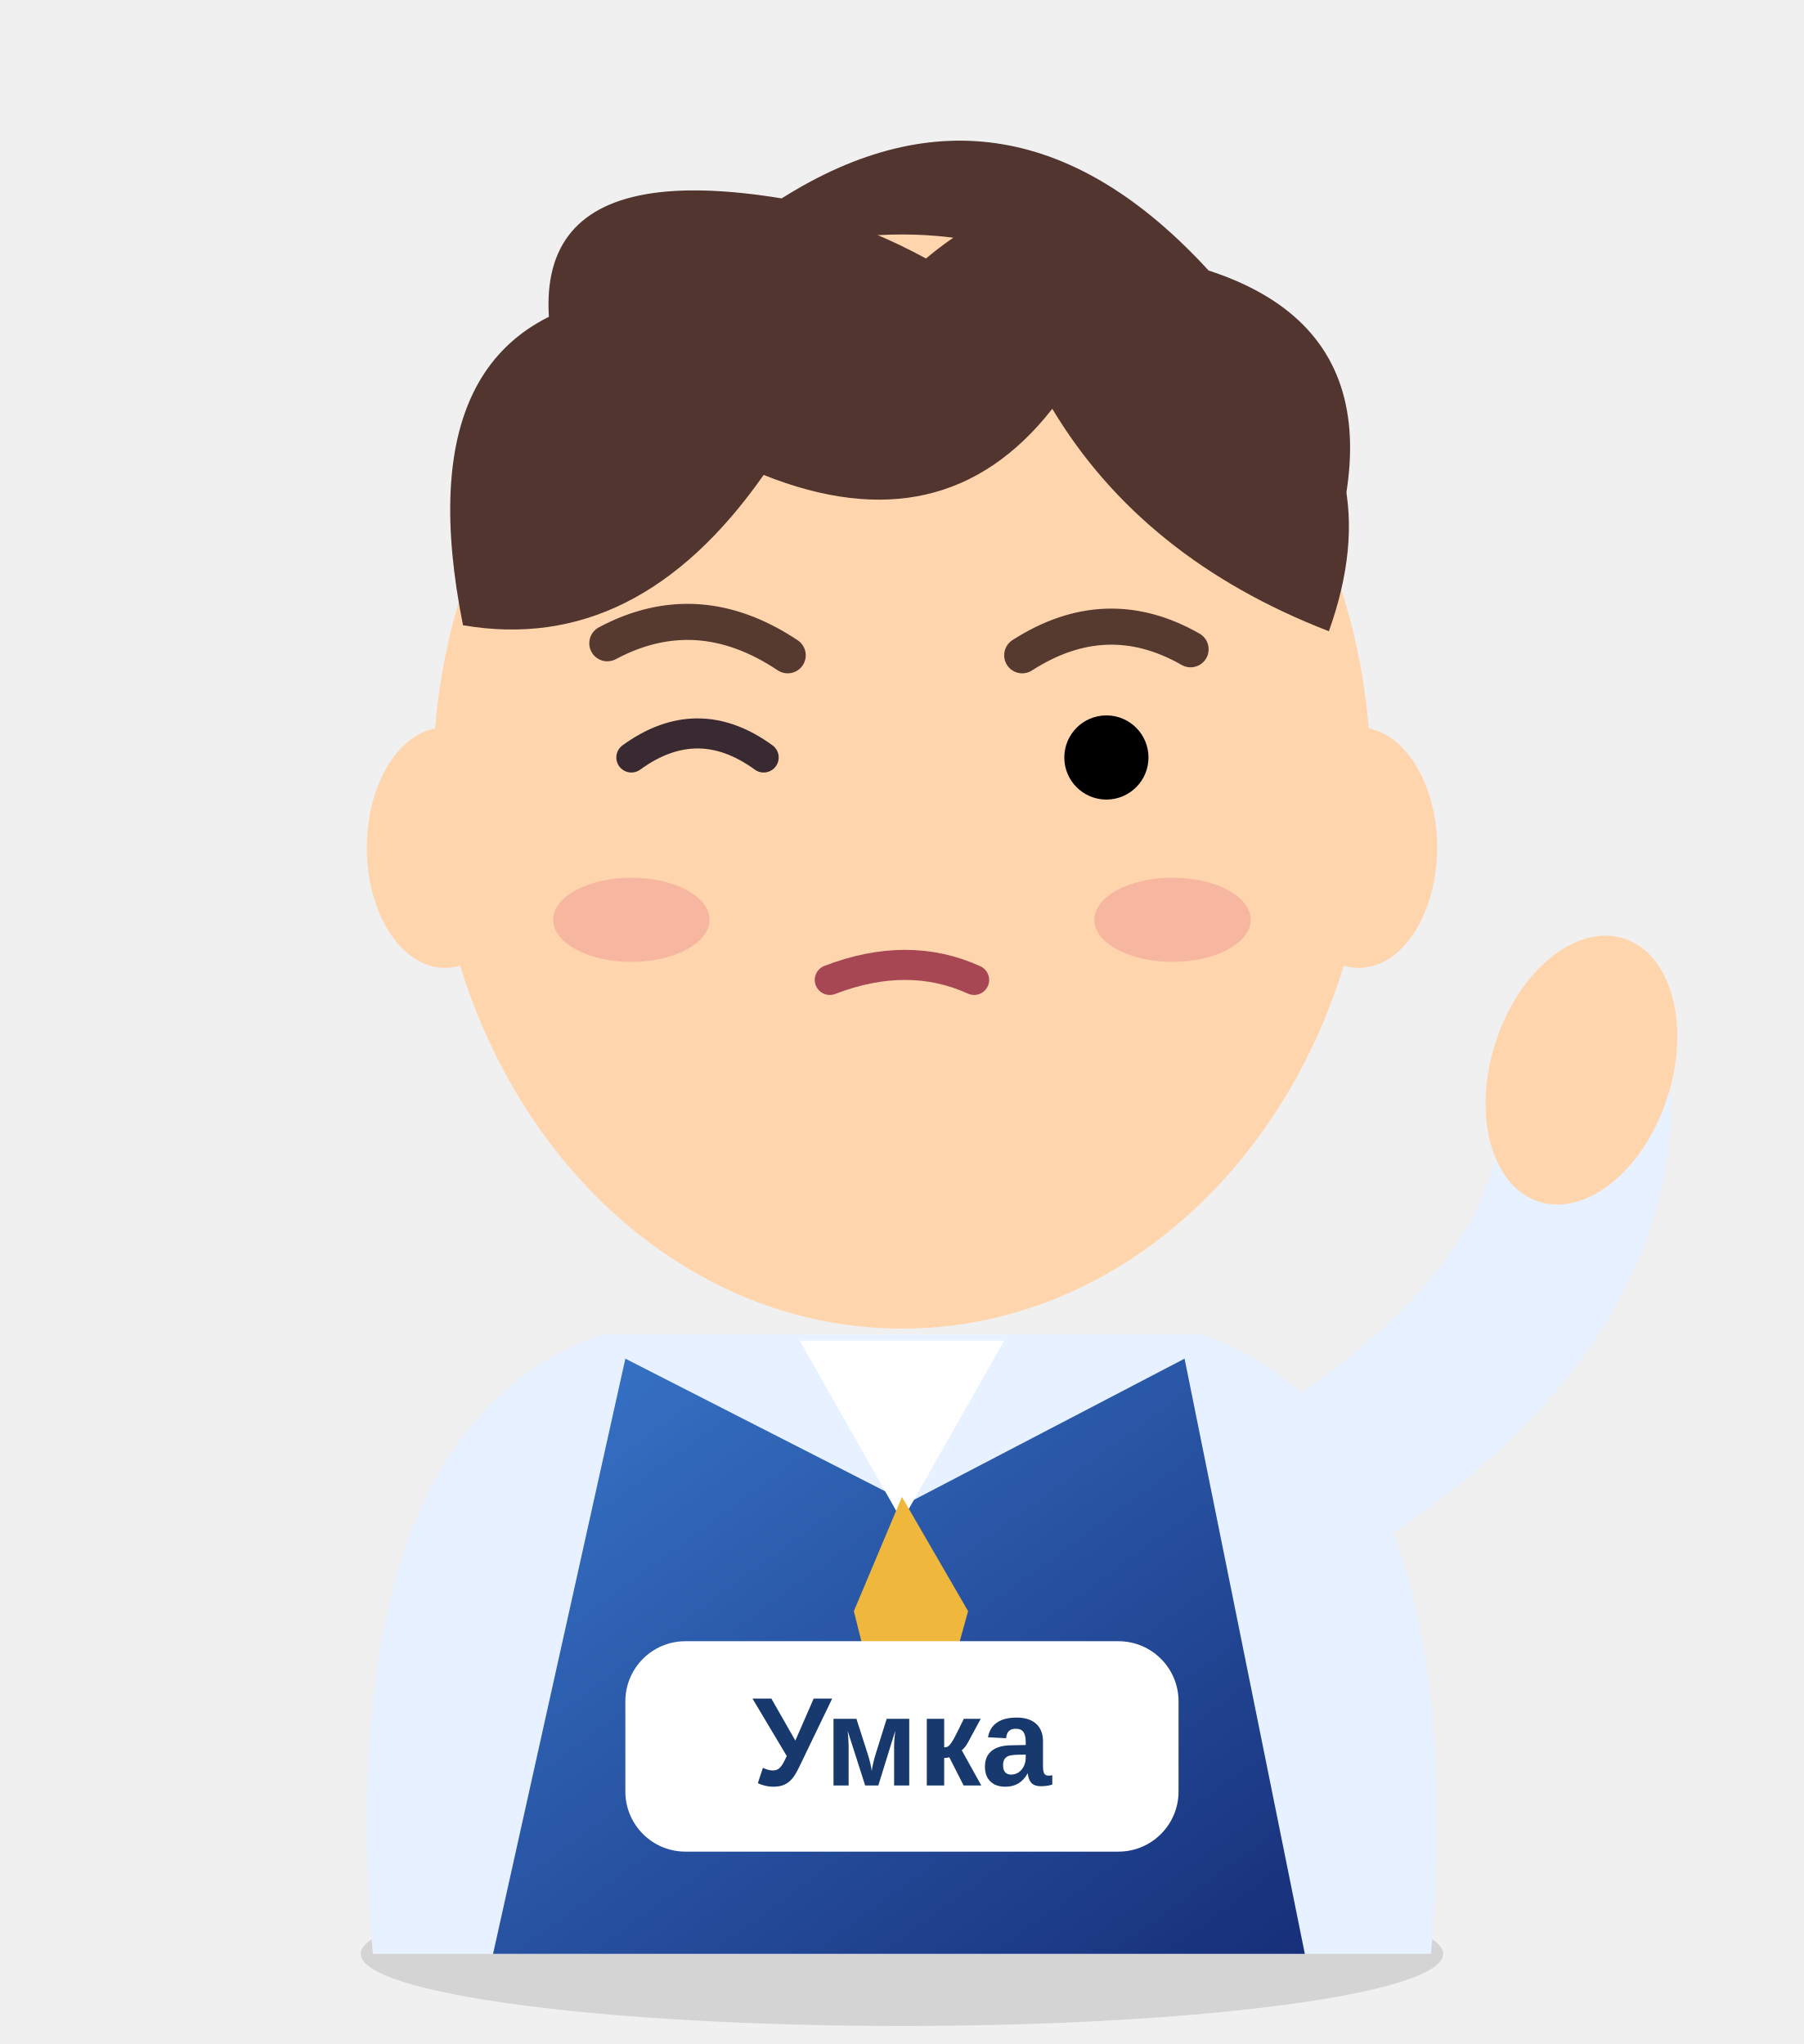
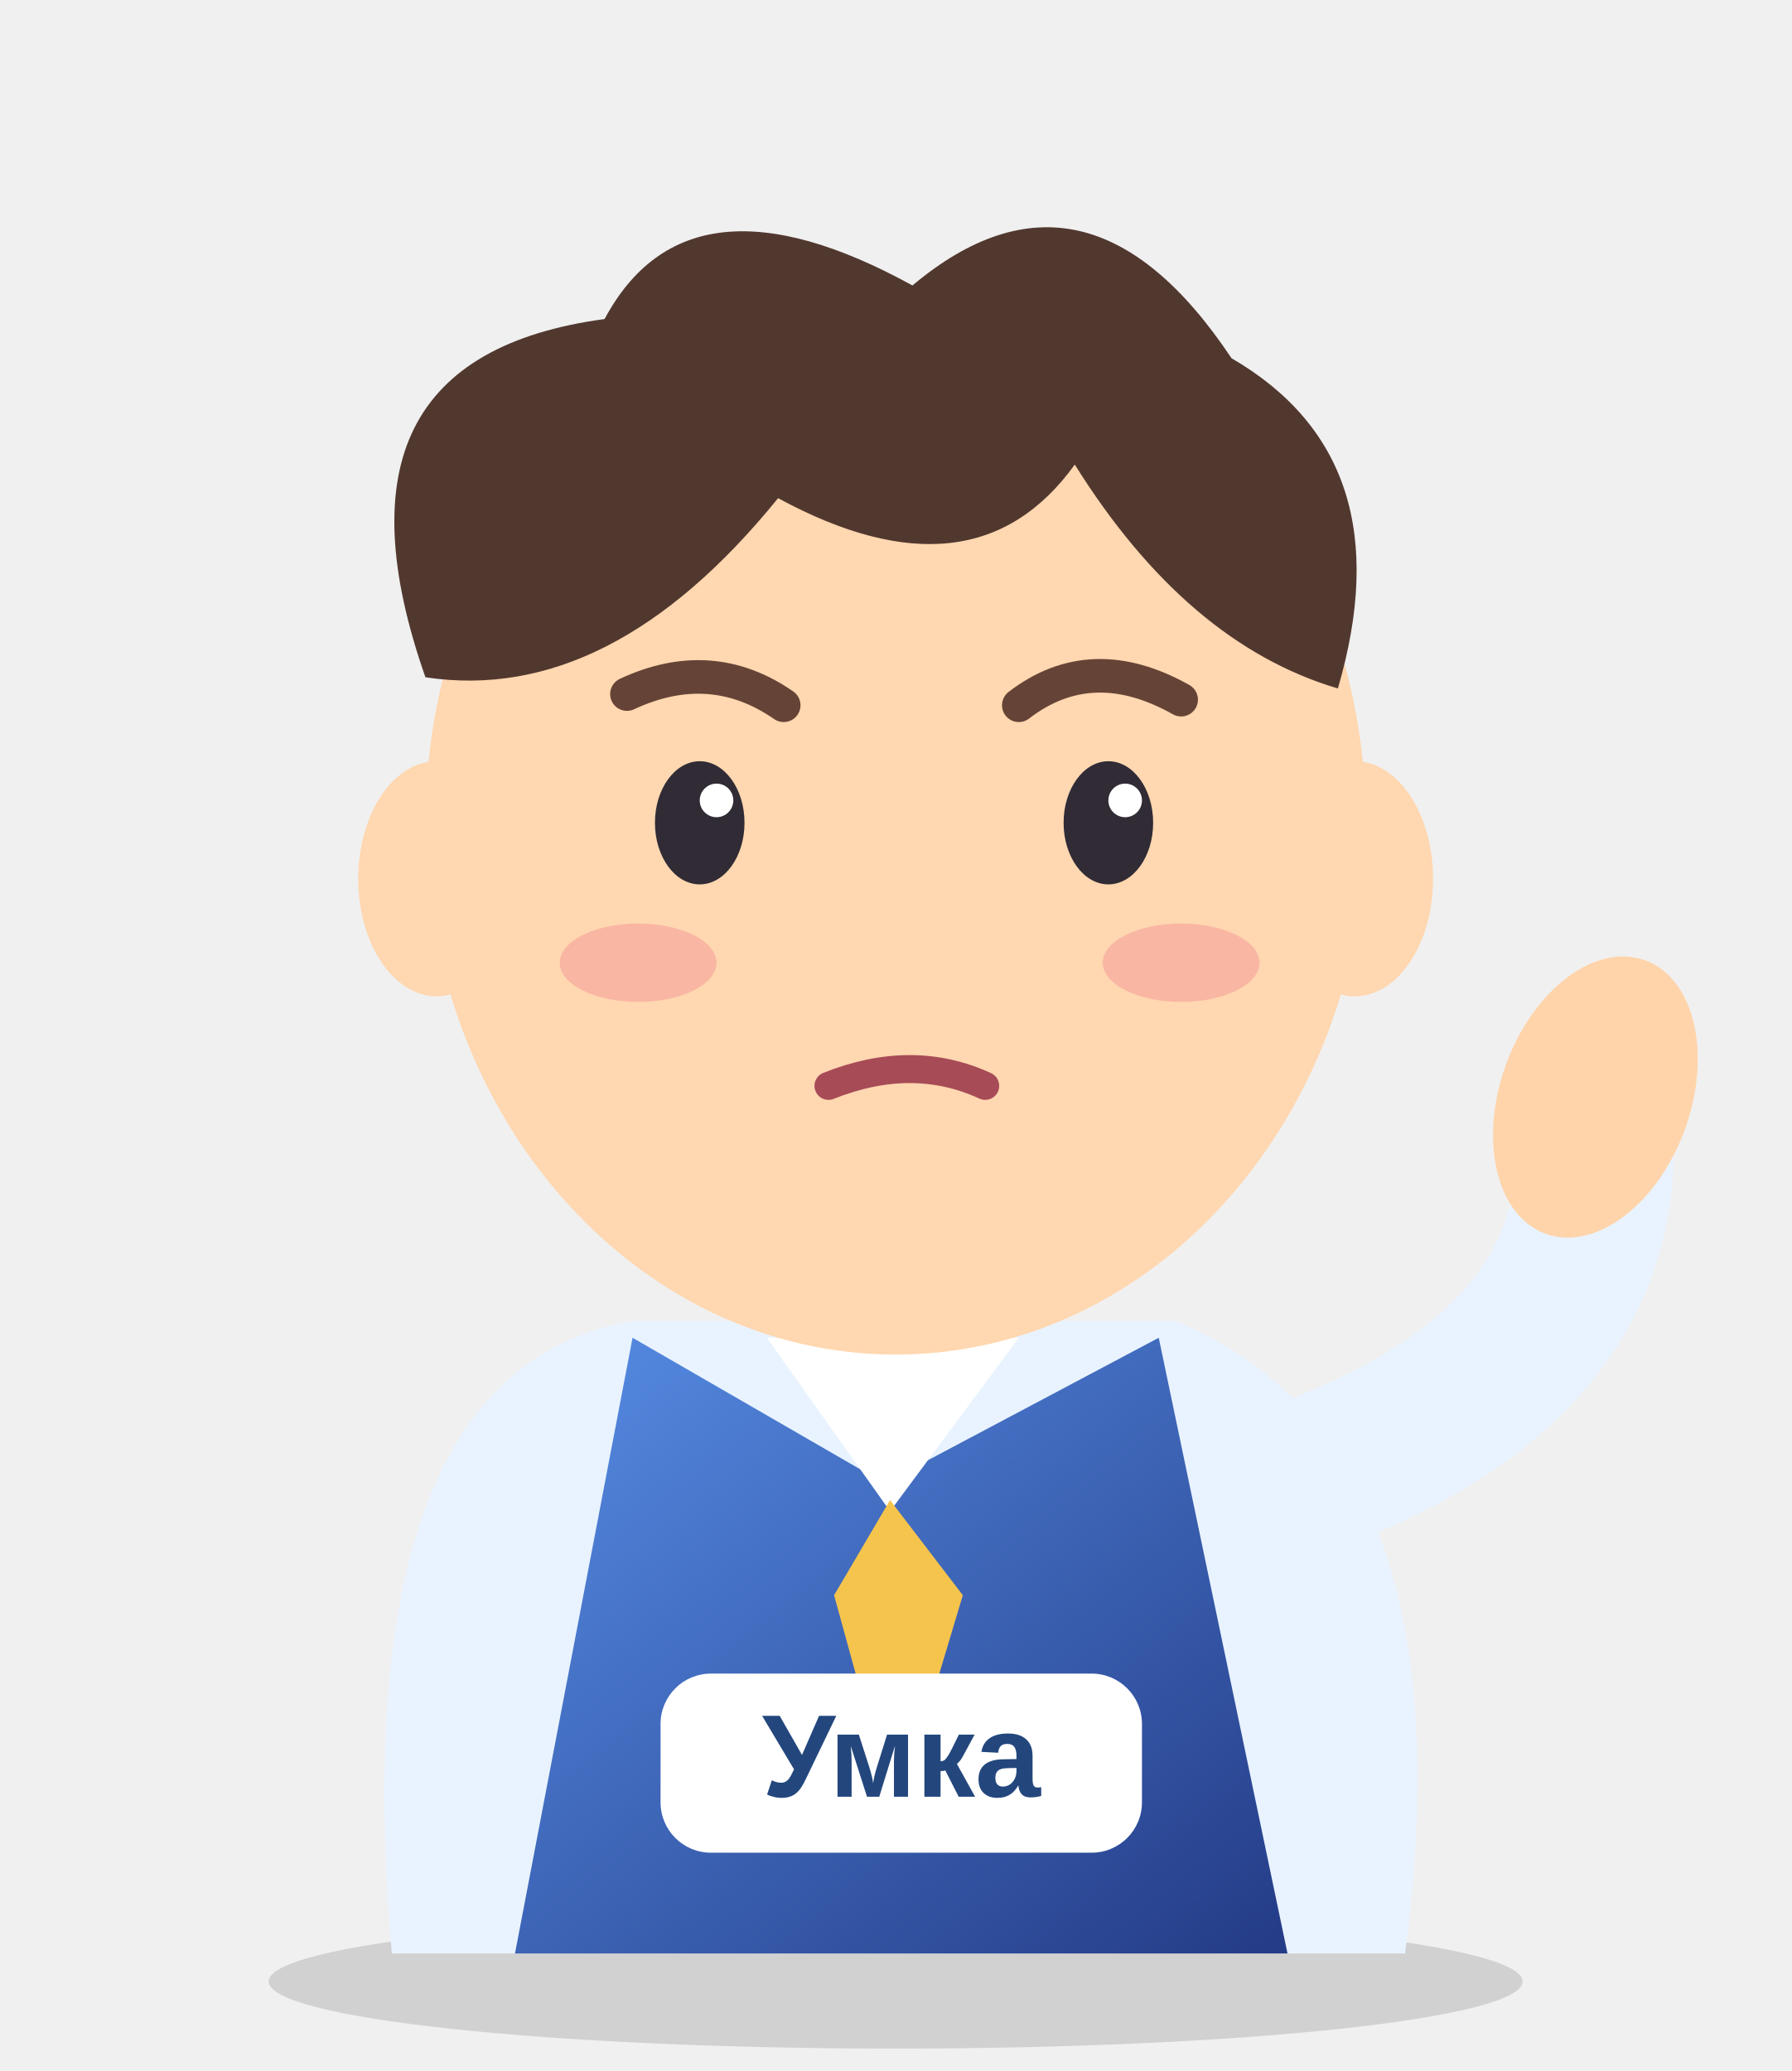
- <svg xmlns="http://www.w3.org/2000/svg" viewBox="0 0 300 340">
+ <svg xmlns="http://www.w3.org/2000/svg" viewBox="0 0 320 370">
  <defs>
-     <linearGradient id="vest" x2="1" y2="1">
-       <stop stop-color="#3876ca" />
-       <stop offset="1" stop-color="#172f79" />
+     <linearGradient id="vest" x1="0" y1="0" x2="1" y2="1">
+       <stop stop-color="#568de5" />
+       <stop offset="1" stop-color="#243b86" />
    </linearGradient>
  </defs>
-   <ellipse cx="150" cy="325" rx="90" ry="12" fill="#000" opacity=".12" />
-   <path d="M62 325 Q55 238 100 222 L200 222 Q245 238 238 325Z" fill="#e8f1ff" />
-   <path d="M104 226 L151 250 L197 226 L217 325 L82 325Z" fill="url(#vest)" />
-   <path d="M133 223 L150 253 L167 223" fill="white" />
-   <path d="M150 249 L142 268 L151 304 L161 268Z" fill="#efb83d" />
-   <rect x="104" y="273" width="92" height="35" rx="10" fill="#fff" />
-   <text x="150" y="297" text-anchor="middle" font-family="Arial,sans-serif" font-size="21" font-weight="bold" fill="#17396d">Умка</text>
-   <path d="M98 76 Q75 24 130 33 Q168 9 201 45 Q241 58 213 112 L87 110Z" fill="#51352e" />
-   <ellipse cx="150" cy="130" rx="78" ry="91" fill="#ffd5ae" />
-   <ellipse cx="74" cy="141" rx="13" ry="20" fill="#ffd5ae" />
-   <ellipse cx="226" cy="141" rx="13" ry="20" fill="#ffd5ae" />
-   <path d="M77 104 Q67 54 104 49 Q119 24 154 43 Q185 17 211 60 Q231 77 221 105 Q190 93 175 68 Q157 91 127 79 Q106 109 77 104Z" fill="#51352e" />
-   <path d="M101 107 Q116 99 131 109 M170 109 Q184 100 198 108" stroke="#56392f" stroke-width="6" stroke-linecap="round" fill="none" />
-   <path d="M105 126 Q116 118 127 126" fill="none" stroke="#392a32" stroke-width="5" stroke-linecap="round" />
-   <circle cx="184" cy="126" r="7" />
-   <ellipse cx="105" cy="153" rx="13" ry="7" fill="#ef9d94" opacity=".55" />
-   <ellipse cx="195" cy="153" rx="13" ry="7" fill="#ef9d94" opacity=".55" />
-   <path d="M138 163 Q151 158 162 163" stroke="#a74753" stroke-width="5" fill="none" stroke-linecap="round" />
-   <path d="M226 242 Q263 216 264 184" fill="none" stroke="#e8f1ff" stroke-width="28" stroke-linecap="round" />
-   <ellipse cx="263" cy="178" rx="15" ry="23" fill="#ffd5ae" transform="rotate(18 263 178)" />
+   <ellipse cx="160" cy="354" rx="112" ry="12" fill="#000" opacity=".13" />
+   <path d="M70 349 Q61 245 113 236 L210 236 Q263 258 251 349Z" fill="#e9f3ff" />
+   <path d="M113 239 L158 265 L207 239 L230 349 L92 349Z" fill="url(#vest)" />
+   <path d="M137 239 L159 270 L182 239" fill="#fff" />
+   <path d="M159 268 L149 285 L160 325 L172 285Z" fill="#f5c44d" />
+   <rect x="118" y="299" width="86" height="32" rx="9" fill="#fff" />
+   <text x="161" y="321" text-anchor="middle" font-family="Arial" font-size="21" font-weight="bold" fill="#23477d">Умка</text>
+   <path d="M238 262 Q285 243 285 205" stroke="#e9f3ff" stroke-width="28" stroke-linecap="round" fill="none" />
+   <g class="wave">
+     <ellipse cx="285" cy="196" rx="17" ry="26" fill="#ffd4aa" transform="rotate(20 285 196)" />
+   </g>
+   <ellipse cx="160" cy="147" rx="84" ry="95" fill="#ffd7b0" />
+   <ellipse cx="78" cy="157" rx="14" ry="21" fill="#ffd7b0" />
+   <ellipse cx="242" cy="157" rx="14" ry="21" fill="#ffd7b0" />
+   <path d="M76 121 Q56 64 108 57 Q123 29 163 51 Q194 25 220 64 Q251 82 239 123 Q212 115 192 83 Q174 108 139 89 Q109 126 76 121Z" fill="#51382f" />
+   <path d="M112 124 Q127 117 140 126 M182 126 Q195 116 211 125" stroke="#654336" stroke-width="6" fill="none" stroke-linecap="round" />
+   <g class="eyes thinking-eyes">
+     <ellipse cx="125" cy="147" rx="8" ry="11" fill="#302b35" />
+     <ellipse cx="198" cy="147" rx="8" ry="11" fill="#302b35" />
+     <circle cx="128" cy="143" r="3" fill="white" />
+     <circle cx="201" cy="143" r="3" fill="white" />
+   </g>
+   <ellipse cx="114" cy="172" rx="14" ry="7" fill="#f6a49d" opacity=".65" />
+   <ellipse cx="211" cy="172" rx="14" ry="7" fill="#f6a49d" opacity=".65" />
+   <g class="mouth">
+     <path d="M148 194 Q163 188 176 194" stroke="#a74b57" stroke-width="5" fill="none" stroke-linecap="round" />
+   </g>
+   <style>
+ .eyes{transform-box:fill-box;transform-origin:center;animation:blink 5s infinite}
+ .wave{transform-box:fill-box;transform-origin:bottom center;animation:none}
+ .mouth{transform-box:fill-box;transform-origin:center;animation:none}
+ @keyframes blink{0%,43%,47%,100%{transform:scaleY(1)}45%{transform:scaleY(.1)}}
+ @keyframes wave{0%,100%{transform:rotate(0)}50%{transform:rotate(17deg)}}
+ @keyframes talk{0%,100%{transform:scaleY(1)}50%{transform:scaleY(.45)}}
+  .thinking-eyes{animation:blink 5s infinite} </style>
</svg>
